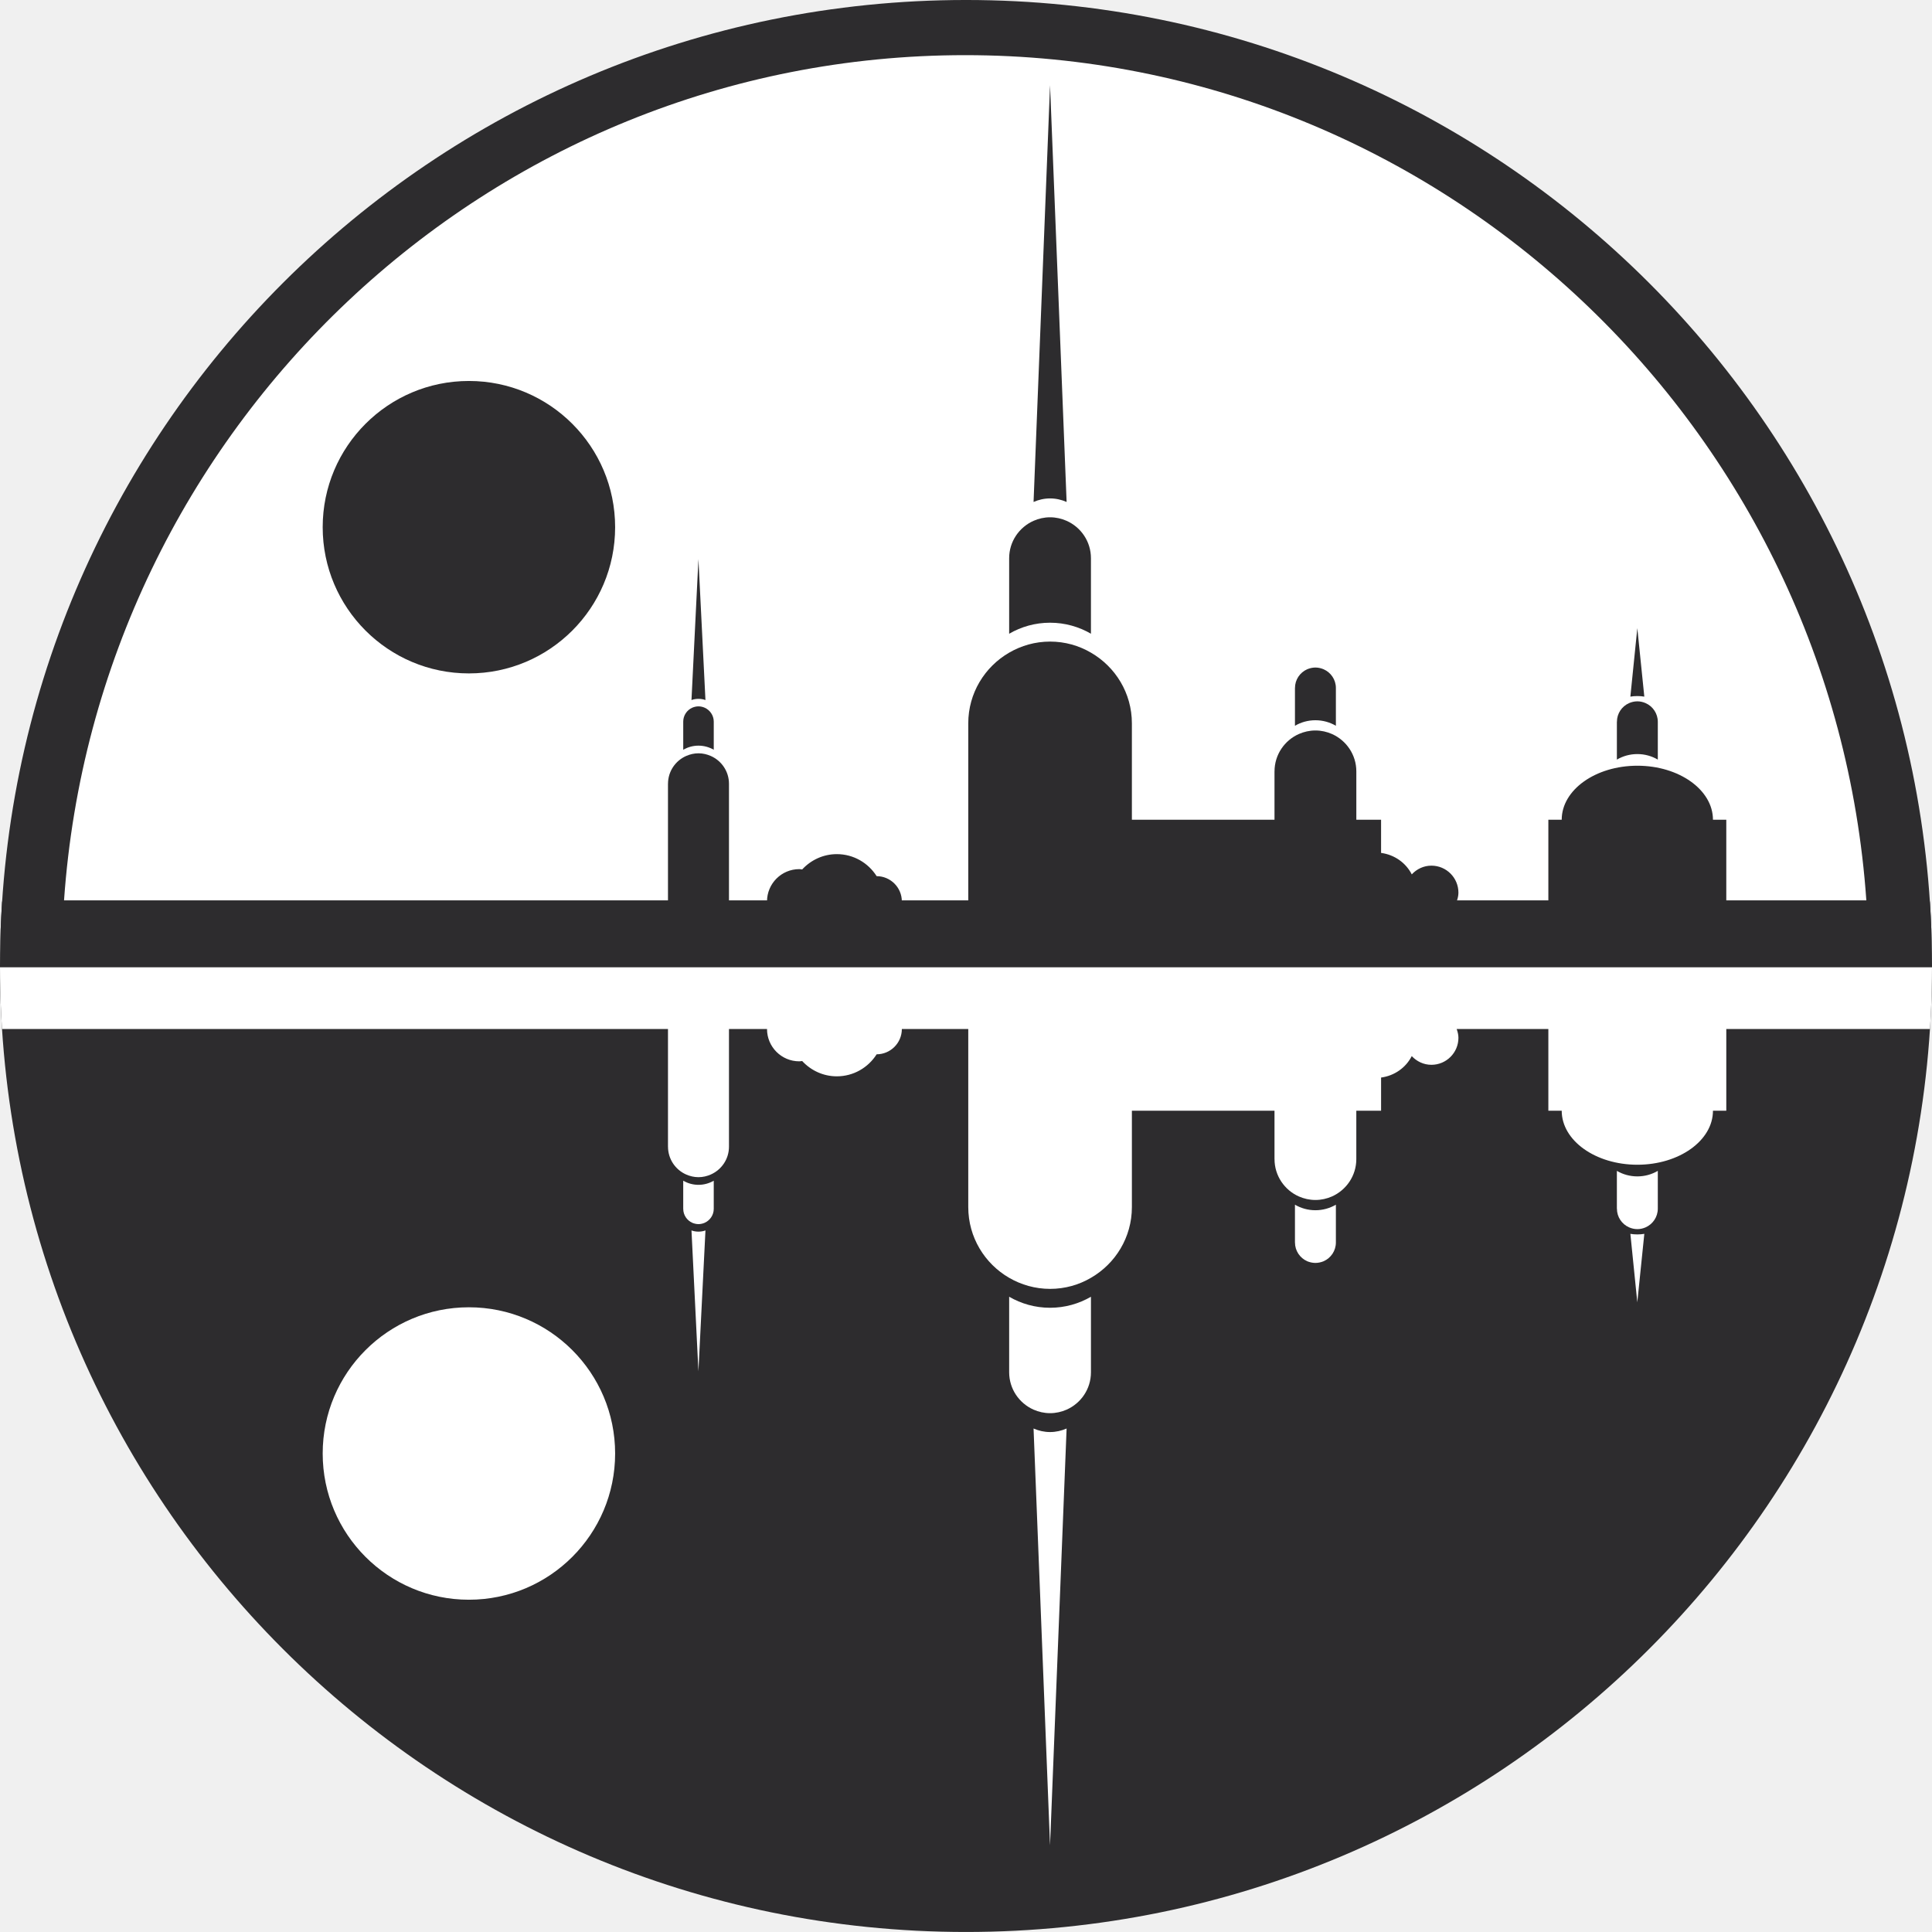
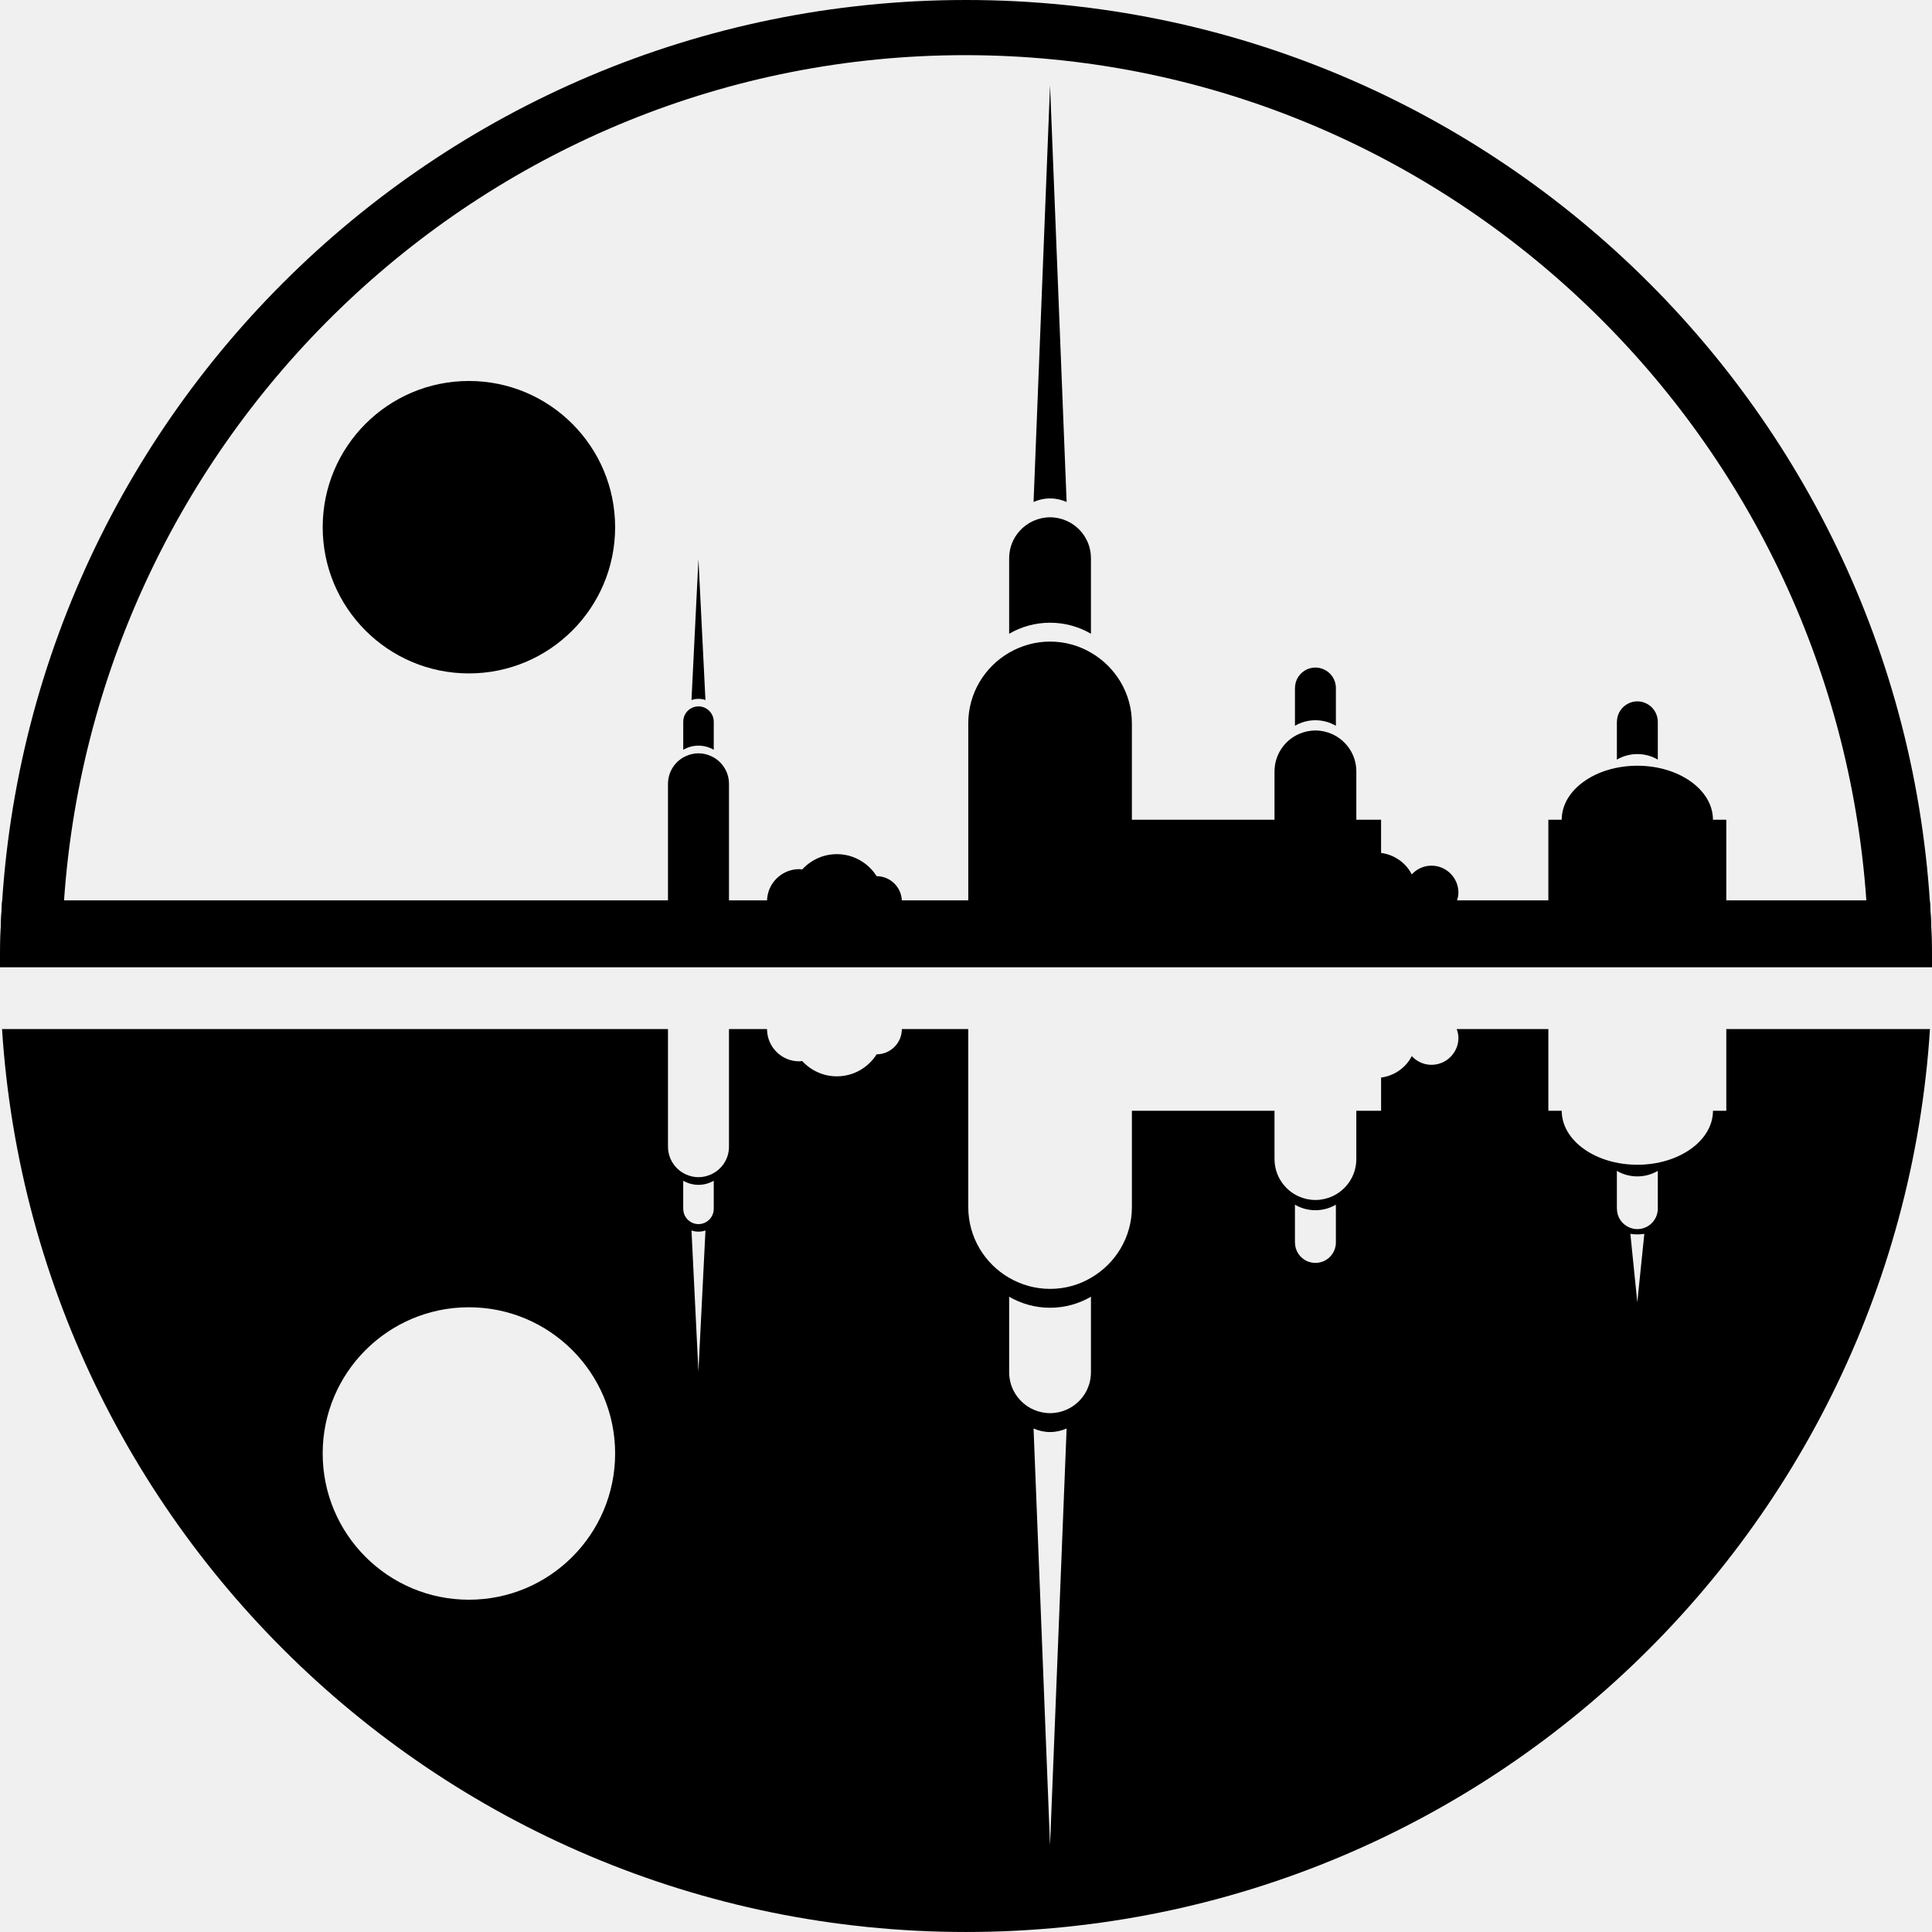
- <svg xmlns="http://www.w3.org/2000/svg" width="100mm" height="100mm" viewBox="0 0 100 100" version="1.1" id="svg1">
+ <svg viewBox="0 0 100 100" version="1.1" class="logo" aria-labelledby="logo-title">
  <defs id="defs1">
-     <clipPath id="clipPath3415-1" clipPathUnits="userSpaceOnUse">
-       <path id="path3417-5" d="m 225.272,5540.921 c 0,-24.402 19.783,-44.184 44.185,-44.184 v 0 c 24.403,0 44.184,19.782 44.184,44.184 v 0 c 0,24.402 -19.781,44.184 -44.184,44.184 v 0 c -24.402,0 -44.185,-19.782 -44.185,-44.184" />
+     <clipPath clipPathUnits="userSpaceOnUse" id="clipPath1">
+       <path id="path1" d="m 225.272,5540.921 c 0,-24.402 19.783,-44.184 44.185,-44.184 v 0 c 24.403,0 44.184,19.782 44.184,44.184 v 0 c 0,24.402 -19.781,44.184 -44.184,44.184 v 0 c -24.402,0 -44.185,-19.782 -44.185,-44.184" />
+     </clipPath>
+     <clipPath clipPathUnits="userSpaceOnUse" id="clipPath2">
+       <path id="path2" d="m -110.059,-2.953 c 0,-24.402 19.783,-44.184 44.185,-44.184 v 0 c 24.403,0 44.184,19.782 44.184,44.184 v 0 c 0,24.402 -19.781,44.184 -44.184,44.184 v 0 c -24.402,0 -44.185,-19.782 -44.185,-44.184" />
    </clipPath>
  </defs>
-   <g id="layer1">
-     <g id="g1" transform="matrix(0.9052948,0,0,0.905296,-117.9839,-68.68757)">
-       <g id="g18063">
-         <g id="g3411" transform="matrix(1.25,0,0,-1.25,-151.2635,7057.254)">
-           <g id="g3413" clip-path="url(#clipPath3415-1)">
-             <g id="g3419" transform="translate(224.8574,5540.922)">
-               <path d="M 0,0 V -0.001 C 0,-24.633 19.968,-44.6 44.6,-44.6 c 24.631,0 44.599,19.967 44.599,44.599 V 0 Z" style="fill:#2d2c2e;fill-opacity:1;fill-rule:evenodd;stroke:none" id="path3421" />
-             </g>
-             <g id="g3423" transform="translate(226.6201,5542.422)">
-               <path d="M 0,0 C 0.738,23.079 19.653,41.66 42.799,41.66 65.932,41.66 84.84,23.102 85.596,0 Z" style="fill:#ffffff;fill-opacity:1;fill-rule:evenodd;stroke:none" id="path3425" />
-             </g>
-             <g id="g3427" transform="translate(269.4189,5585.582)">
-               <path d="m 0,0 c -24.478,0 -44.32,-19.968 -44.32,-44.601 0,-0.019 0.002,-0.04 0.002,-0.059 h 88.637 c 0,0.019 0.002,0.04 0.002,0.059 C 44.321,-19.968 24.478,0 0,0 m 0,-3 c 21.803,0 39.716,-17.088 41.219,-38.66 H -41.218 C -39.715,-20.088 -21.802,-3 0,-3" style="fill:#2d2c2e;fill-opacity:1;fill-rule:nonzero;stroke:none" id="path3429" />
-             </g>
-             <g id="g3431" transform="translate(338.7412,5542.539)">
-               <path d="m 0,0 h -124.827 l 3.347,-4.502 h 38.564 v -5.38 h 10e-4 c 0,-0.57 0.342,-1.059 0.831,-1.274 0.173,-0.076 0.362,-0.122 0.563,-0.122 0.201,0 0.39,0.046 0.563,0.122 0.49,0.217 0.832,0.704 0.832,1.274 v 5.38 h 1.74 c 0,-0.815 0.66,-1.477 1.476,-1.477 0.044,0 0.088,0.01 0.132,0.014 0.396,-0.428 0.958,-0.7 1.584,-0.7 0.768,0 1.439,0.403 1.822,1.007 0.636,0.002 1.153,0.52 1.153,1.156 h 3.038 v -3.737 -4.407 c 0,-1.383 0.753,-2.588 1.87,-3.235 0.551,-0.319 1.189,-0.506 1.873,-0.506 0.681,0 1.319,0.184 1.868,0.506 1.12,0.647 1.873,1.852 1.873,3.235 v 4.407 h 6.523 v -2.212 h 10e-4 c 0,-0.763 0.459,-1.419 1.114,-1.709 0.233,-0.102 0.487,-0.161 0.756,-0.161 0.27,0 0.524,0.059 0.757,0.161 0.655,0.292 1.114,0.947 1.114,1.709 v 2.212 h 1.133 v 1.518 c 0.612,0.082 1.133,0.451 1.403,0.981 0.226,-0.241 0.542,-0.398 0.899,-0.398 0.684,0 1.236,0.555 1.236,1.236 0,0.142 -0.036,0.273 -0.08,0.4 h 4.193 v -3.737 h 0.611 c 0,-1.365 1.547,-2.47 3.461,-2.47 1.909,0 3.457,1.105 3.457,2.47 h 0.61 v 3.737 H -3.41 Z" style="fill:#ffffff;fill-opacity:1;fill-rule:nonzero;stroke:none" id="path3433" />
-             </g>
-             <g id="g3435" transform="translate(272.5464,5519.765)">
-               <path d="M 0,0 0.754,-19.063 1.512,0 C 1.279,-0.102 1.025,-0.162 0.756,-0.162 0.486,-0.162 0.232,-0.102 0,0" style="fill:#ffffff;fill-opacity:1;fill-rule:nonzero;stroke:none" id="path3437" />
-             </g>
-             <g id="g3439" transform="translate(299.8447,5528.669)">
-               <path d="M 0,0 0.317,-3.131 0.638,0 C 0.54,-0.017 0.432,-0.026 0.32,-0.026 0.205,-0.026 0.097,-0.017 0,0" style="fill:#ffffff;fill-opacity:1;fill-rule:nonzero;stroke:none" id="path3441" />
-             </g>
-             <g id="g3443" transform="translate(256.9004,5528.825)">
-               <path d="M 0,0 0.317,-6.445 0.639,0 C 0.54,-0.036 0.434,-0.055 0.32,-0.055 0.206,-0.055 0.098,-0.036 0,0" style="fill:#ffffff;fill-opacity:1;fill-rule:nonzero;stroke:none" id="path3445" />
-             </g>
-             <g id="g3447" transform="translate(271.4307,5525.792)">
-               <path d="m 0,0 v -3.454 c 0,-0.765 0.461,-1.419 1.116,-1.71 0.232,-0.102 0.486,-0.161 0.756,-0.161 0.269,0 0.523,0.059 0.756,0.161 0.655,0.291 1.113,0.945 1.113,1.71 V 0 C 3.191,-0.319 2.553,-0.504 1.87,-0.504 1.188,-0.504 0.551,-0.319 0,0" style="fill:#ffffff;fill-opacity:1;fill-rule:nonzero;stroke:none" id="path3449" />
-             </g>
-             <g id="g3451" transform="translate(284.5029,5530.002)">
-               <path d="m 0,0 v -1.728 h 0.001 c 0,-0.383 0.229,-0.71 0.557,-0.857 0.116,-0.047 0.245,-0.078 0.378,-0.078 0.133,0 0.262,0.031 0.377,0.078 0.33,0.147 0.559,0.475 0.559,0.857 L 1.872,0 C 1.597,-0.16 1.275,-0.253 0.936,-0.253 0.595,-0.253 0.273,-0.16 0,0" style="fill:#ffffff;fill-opacity:1;fill-rule:nonzero;stroke:none" id="path3453" />
-             </g>
-             <g id="g3455" transform="translate(256.5225,5531.099)">
-               <path d="m 0,0 v -1.287 h 0.001 c 0,-0.284 0.17,-0.529 0.414,-0.638 0.089,-0.036 0.183,-0.06 0.283,-0.06 0.101,0 0.196,0.024 0.281,0.06 0.245,0.109 0.417,0.354 0.417,0.638 V 0 C 1.191,-0.118 0.952,-0.188 0.698,-0.188 0.443,-0.188 0.205,-0.118 0,0" style="fill:#ffffff;fill-opacity:1;fill-rule:nonzero;stroke:none" id="path3457" />
-             </g>
-             <g id="g3459" transform="translate(299.2275,5531.55)">
-               <path d="m 0,0 v -1.728 h 0.002 c 0,-0.384 0.227,-0.711 0.557,-0.856 0.116,-0.05 0.242,-0.081 0.379,-0.081 0.132,0 0.26,0.031 0.375,0.081 0.329,0.145 0.559,0.474 0.559,0.856 L 1.872,0 C 1.597,-0.161 1.277,-0.253 0.938,-0.253 0.596,-0.253 0.273,-0.161 0,0" style="fill:#ffffff;fill-opacity:1;fill-rule:nonzero;stroke:none" id="path3461" />
-             </g>
-             <g id="g3463" transform="translate(335.3311,5543.874)">
-               <path d="m 0,0 h -31.099 v 3.737 h -0.61 c 0,1.365 -1.548,2.47 -3.457,2.47 -1.914,0 -3.461,-1.105 -3.461,-2.47 h -0.611 V 0 h -4.193 c 0.044,0.126 0.08,0.257 0.08,0.399 0,0.683 -0.552,1.237 -1.236,1.237 -0.357,0 -0.673,-0.157 -0.898,-0.399 -0.271,0.531 -0.791,0.899 -1.404,0.982 v 1.518 h -1.132 v 2.211 c 0,0.762 -0.459,1.418 -1.115,1.71 -0.233,0.102 -0.487,0.161 -0.757,0.161 -0.269,0 -0.523,-0.059 -0.755,-0.161 -0.656,-0.29 -1.115,-0.947 -1.115,-1.71 h -0.001 V 3.737 h -6.523 v 4.407 c 0,1.383 -0.753,2.587 -1.873,3.235 -0.549,0.321 -1.187,0.506 -1.868,0.506 -0.684,0 -1.322,-0.187 -1.872,-0.506 -1.118,-0.648 -1.871,-1.852 -1.871,-3.235 V 3.737 0 h -3.038 c 0,0.636 -0.517,1.154 -1.153,1.156 -0.383,0.604 -1.054,1.007 -1.822,1.007 -0.626,0 -1.188,-0.273 -1.584,-0.701 -0.044,0.005 -0.088,0.015 -0.132,0.015 -0.815,0 -1.476,-0.662 -1.476,-1.477 h -1.74 v 5.38 c 0,0.57 -0.342,1.057 -0.832,1.273 -0.173,0.076 -0.362,0.122 -0.562,0.122 -0.202,0 -0.391,-0.046 -0.564,-0.122 -0.489,-0.215 -0.831,-0.703 -0.831,-1.273 h -0.001 V 0 h -38.564 l -3.347,-3.012 H 3.41 Z" style="fill:#2d2c2e;fill-opacity:1;fill-rule:nonzero;stroke:none" id="path3465" />
-             </g>
-             <g id="g3467" transform="translate(274.0586,5562.145)">
-               <path d="M 0,0 -0.758,19.063 -1.512,0 C -1.28,0.102 -1.026,0.162 -0.756,0.162 -0.487,0.162 -0.233,0.102 0,0" style="fill:#2d2c2e;fill-opacity:1;fill-rule:nonzero;stroke:none" id="path3469" />
-             </g>
-             <g id="g3471" transform="translate(300.4824,5553.241)">
-               <path d="M 0,0 -0.32,3.131 -0.638,0 c 0.097,0.017 0.205,0.026 0.321,0.026 C -0.206,0.026 -0.098,0.017 0,0" style="fill:#2d2c2e;fill-opacity:1;fill-rule:nonzero;stroke:none" id="path3473" />
-             </g>
-             <g id="g3475" transform="translate(257.5391,5553.085)">
-               <path d="M 0,0 -0.321,6.445 -0.639,0 c 0.098,0.036 0.206,0.055 0.321,0.055 C -0.205,0.055 -0.099,0.036 0,0" style="fill:#2d2c2e;fill-opacity:1;fill-rule:nonzero;stroke:none" id="path3477" />
-             </g>
-             <g id="g3479" transform="translate(275.1714,5556.118)">
-               <path d="M 0,0 V 3.454 C 0,4.219 -0.458,4.873 -1.113,5.164 -1.346,5.267 -1.6,5.326 -1.869,5.326 -2.139,5.326 -2.393,5.267 -2.625,5.164 -3.28,4.873 -3.741,4.219 -3.741,3.454 V 0 c 0.551,0.319 1.189,0.504 1.87,0.504 C -1.188,0.504 -0.549,0.319 0,0" style="fill:#2d2c2e;fill-opacity:1;fill-rule:nonzero;stroke:none" id="path3481" />
-             </g>
-             <g id="g3483" transform="translate(286.375,5551.908)">
-               <path d="m 0,0 v 1.728 c 0,0.382 -0.229,0.71 -0.56,0.856 -0.114,0.048 -0.243,0.08 -0.377,0.08 -0.132,0 -0.261,-0.032 -0.377,-0.08 C -1.642,2.438 -1.871,2.111 -1.871,1.728 H -1.872 V 0 c 0.273,0.161 0.595,0.253 0.935,0.253 C -0.597,0.253 -0.275,0.161 0,0" style="fill:#2d2c2e;fill-opacity:1;fill-rule:nonzero;stroke:none" id="path3485" />
-             </g>
-             <g id="g3487" transform="translate(257.9189,5550.811)">
-               <path d="m 0,0 v 1.286 c 0,0.285 -0.173,0.53 -0.418,0.639 -0.085,0.036 -0.18,0.06 -0.28,0.06 -0.101,0 -0.195,-0.024 -0.283,-0.06 C -1.226,1.816 -1.396,1.571 -1.396,1.286 v 0 V 0 c 0.205,0.118 0.442,0.188 0.698,0.188 C -0.444,0.188 -0.206,0.118 0,0" style="fill:#2d2c2e;fill-opacity:1;fill-rule:nonzero;stroke:none" id="path3489" />
-             </g>
-             <g id="g3491" transform="translate(301.0996,5550.361)">
-               <path d="M 0,0 V 1.728 C 0,2.11 -0.23,2.439 -0.559,2.584 -0.674,2.634 -0.802,2.665 -0.935,2.665 -1.071,2.665 -1.197,2.634 -1.313,2.584 -1.643,2.439 -1.87,2.111 -1.87,1.728 H -1.872 V 0 c 0.273,0.161 0.596,0.253 0.937,0.253 0.34,0 0.66,-0.092 0.935,-0.253" style="fill:#2d2c2e;fill-opacity:1;fill-rule:nonzero;stroke:none" id="path3493" />
-             </g>
-             <g id="g3495" transform="translate(253.4077,5560.991)">
-               <path d="m 0,0 c 0,-3.692 -2.995,-6.688 -6.688,-6.688 -3.693,0 -6.688,2.996 -6.688,6.688 0,3.693 2.995,6.688 6.688,6.688 C -2.995,6.688 0,3.693 0,0" style="fill:#2d2c2e;fill-opacity:1;fill-rule:nonzero;stroke:none" id="path3497" />
-             </g>
-             <g id="g3499" transform="translate(253.4077,5518.622)">
-               <path d="m 0,0 c 0,-3.693 -2.995,-6.688 -6.688,-6.688 -3.693,0 -6.688,2.995 -6.688,6.688 0,3.693 2.995,6.688 6.688,6.688 C -2.995,6.688 0,3.693 0,0" style="fill:#ffffff;fill-opacity:1;fill-rule:nonzero;stroke:none" id="path3501" />
-             </g>
-           </g>
-         </g>
+   <g id="g7" class="logo">
+     <g id="g5" class="logo__logo">
+       <path transform="matrix(1.131619,0,0,-1.13162,124.5449,46.6578)" clip-path="url(#clipPath2)" d="m 0,0 h -31.099 v 3.737 h -0.61 c 0,1.365 -1.548,2.47 -3.457,2.47 -1.914,0 -3.461,-1.105 -3.461,-2.47 h -0.611 V 0 h -4.193 c 0.044,0.126 0.08,0.257 0.08,0.399 0,0.683 -0.552,1.237 -1.236,1.237 -0.357,0 -0.673,-0.157 -0.898,-0.399 -0.271,0.531 -0.791,0.899 -1.404,0.982 v 1.518 h -1.132 v 2.211 c 0,0.762 -0.459,1.418 -1.115,1.71 -0.233,0.102 -0.487,0.161 -0.757,0.161 -0.269,0 -0.523,-0.059 -0.755,-0.161 -0.656,-0.29 -1.115,-0.947 -1.115,-1.71 h -0.001 V 3.737 h -6.523 v 4.407 c 0,1.383 -0.753,2.587 -1.873,3.235 -0.549,0.321 -1.187,0.506 -1.868,0.506 -0.684,0 -1.322,-0.187 -1.872,-0.506 -1.118,-0.648 -1.871,-1.852 -1.871,-3.235 V 3.737 0 h -3.038 c 0,0.636 -0.517,1.154 -1.153,1.156 -0.383,0.604 -1.054,1.007 -1.822,1.007 -0.626,0 -1.188,-0.273 -1.584,-0.701 -0.044,0.005 -0.088,0.015 -0.132,0.015 -0.815,0 -1.476,-0.662 -1.476,-1.477 h -1.74 v 5.38 c 0,0.57 -0.342,1.057 -0.832,1.273 -0.173,0.076 -0.362,0.122 -0.562,0.122 -0.202,0 -0.391,-0.046 -0.564,-0.122 -0.489,-0.215 -0.831,-0.703 -0.831,-1.273 h -0.001 V 0 h -38.564 l -3.347,-3.012 H 3.41 Z" />
+       <g id="g4" transform="matrix(1.131619,0,0,-1.13162,-254.922,6320.217)" clip-path="url(#clipPath1)">
+         <path transform="translate(224.8574,5540.922)" d="M 0.092,-2.885 C 1.578,-26.173 20.937,-44.6 44.6,-44.6 c 23.662,0 43.021,18.427 44.507,41.715 h -9.732 v -3.737 h -0.61 c 0,-1.365 -1.548,-2.47 -3.457,-2.47 -1.914,0 -3.461,1.105 -3.461,2.47 h -0.611 v 3.737 h -4.193 c 0.044,-0.127 0.08,-0.258 0.08,-0.4 0,-0.681 -0.552,-1.236 -1.236,-1.236 -0.357,0 -0.673,0.157 -0.899,0.398 -0.27,-0.53 -0.791,-0.899 -1.403,-0.981 v -1.518 h -1.133 v -2.212 c 0,-0.762 -0.459,-1.417 -1.114,-1.709 -0.233,-0.102 -0.487,-0.161 -0.757,-0.161 -0.269,0 -0.523,0.059 -0.756,0.161 -0.655,0.29 -1.114,0.946 -1.114,1.709 h -9.14e-4 v 2.212 H 52.187 v -4.407 c 0,-1.383 -0.753,-2.588 -1.873,-3.235 -0.549,-0.322 -1.187,-0.506 -1.868,-0.506 -0.684,0 -1.322,0.187 -1.873,0.506 -1.117,0.647 -1.87,1.852 -1.87,3.235 v 4.407 3.737 h -3.038 c 0,-0.636 -0.517,-1.154 -1.153,-1.156 -0.383,-0.604 -1.054,-1.007 -1.822,-1.007 -0.626,0 -1.188,0.272 -1.584,0.7 -0.044,-0.004 -0.088,-0.014 -0.132,-0.014 -0.816,0 -1.476,0.662 -1.476,1.477 H 33.758 v -5.38 c 0,-0.57 -0.342,-1.057 -0.832,-1.274 -0.173,-0.076 -0.362,-0.122 -0.563,-0.122 -0.201,0 -0.39,0.046 -0.563,0.122 -0.489,0.215 -0.831,0.704 -0.831,1.274 h -0.001 v 5.38 z M 74.37,-9.372 c 0.273,-0.161 0.596,-0.253 0.938,-0.253 0.339,0 0.659,0.092 0.934,0.253 v -1.728 c 0,-0.382 -0.23,-0.711 -0.559,-0.856 -0.115,-0.05 -0.243,-0.081 -0.375,-0.081 -0.137,0 -0.263,0.031 -0.379,0.081 -0.33,0.145 -0.557,0.472 -0.557,0.856 h -0.002 z m -42.705,-0.451 c 0.205,-0.118 0.443,-0.188 0.698,-0.188 0.254,0 0.493,0.07 0.698,0.188 v -1.287 c 0,-0.284 -0.172,-0.529 -0.417,-0.638 -0.085,-0.036 -0.18,-0.06 -0.281,-0.06 -0.1,0 -0.194,0.024 -0.283,0.06 -0.244,0.109 -0.414,0.354 -0.414,0.638 h -0.001 z m 27.98,-1.096 c 0.273,-0.16 0.595,-0.253 0.936,-0.253 0.339,0 0.661,0.093 0.936,0.253 v -1.728 c 0,-0.382 -0.229,-0.71 -0.559,-0.857 -0.115,-0.047 -0.244,-0.078 -0.377,-0.078 -0.133,0 -0.262,0.031 -0.378,0.078 -0.328,0.147 -0.557,0.474 -0.557,0.857 h -9.13e-4 z m -27.602,-1.178 c 0.098,-0.036 0.206,-0.055 0.32,-0.055 0.114,0 0.22,0.019 0.319,0.055 l -0.322,-6.445 z m 42.944,-0.155 c 0.097,-0.017 0.205,-0.026 0.32,-0.026 0.112,0 0.22,0.009 0.318,0.026 l -0.321,-3.131 z m -28.414,-2.877 c 0.551,-0.319 1.188,-0.504 1.87,-0.504 0.683,0 1.321,0.185 1.871,0.504 v -3.454 c 0,-0.765 -0.458,-1.419 -1.113,-1.71 -0.233,-0.102 -0.487,-0.161 -0.756,-0.161 -0.27,0 -0.524,0.059 -0.756,0.161 -0.655,0.291 -1.116,0.945 -1.116,1.71 z m -24.711,-0.482 c 3.693,0 6.688,-2.995 6.688,-6.688 0,-3.693 -2.995,-6.688 -6.688,-6.688 -3.693,0 -6.688,2.995 -6.688,6.688 0,3.693 2.995,6.688 6.688,6.688 z m 25.827,-5.545 c 0.232,-0.102 0.486,-0.162 0.756,-0.162 0.269,0 0.523,0.06 0.756,0.162 l -0.758,-19.063 z" />
+         <path transform="translate(269.4189,5585.582)" d="m 0,0 c -24.478,0 -44.32,-19.968 -44.32,-44.601 0,-0.019 0.002,-0.04 0.002,-0.059 h 88.637 c 0,0.019 0.002,0.04 0.002,0.059 C 44.321,-19.968 24.478,0 0,0 m 0,-3 c 21.803,0 39.716,-17.088 41.219,-38.66 H -41.218 C -39.715,-20.088 -21.802,-3 0,-3" />
+         <path transform="translate(274.0586,5562.145)" d="M 0,0 -0.758,19.063 -1.512,0 C -1.28,0.102 -1.026,0.162 -0.756,0.162 -0.487,0.162 -0.233,0.102 0,0" />
+         <path transform="translate(257.5391,5553.085)" d="M 0,0 -0.321,6.445 -0.639,0 c 0.098,0.036 0.206,0.055 0.321,0.055 C -0.205,0.055 -0.099,0.036 0,0" />
+         <path transform="translate(275.1714,5556.118)" d="M 0,0 V 3.454 C 0,4.219 -0.458,4.873 -1.113,5.164 -1.346,5.267 -1.6,5.326 -1.869,5.326 -2.139,5.326 -2.393,5.267 -2.625,5.164 -3.28,4.873 -3.741,4.219 -3.741,3.454 V 0 c 0.551,0.319 1.189,0.504 1.87,0.504 C -1.188,0.504 -0.549,0.319 0,0" />
+         <path transform="translate(286.375,5551.908)" d="m 0,0 v 1.728 c 0,0.382 -0.229,0.71 -0.56,0.856 -0.114,0.048 -0.243,0.08 -0.377,0.08 -0.132,0 -0.261,-0.032 -0.377,-0.08 C -1.642,2.438 -1.871,2.111 -1.871,1.728 H -1.872 V 0 c 0.273,0.161 0.595,0.253 0.935,0.253 C -0.597,0.253 -0.275,0.161 0,0" />
+         <path transform="translate(257.9189,5550.811)" d="m 0,0 v 1.286 c 0,0.285 -0.173,0.53 -0.418,0.639 -0.085,0.036 -0.18,0.06 -0.28,0.06 -0.101,0 -0.195,-0.024 -0.283,-0.06 C -1.226,1.816 -1.396,1.571 -1.396,1.286 v 0 V 0 c 0.205,0.118 0.442,0.188 0.698,0.188 C -0.444,0.188 -0.206,0.118 0,0" />
+         <path transform="translate(301.0996,5550.361)" d="M 0,0 V 1.728 C 0,2.11 -0.23,2.439 -0.559,2.584 -0.674,2.634 -0.802,2.665 -0.935,2.665 -1.071,2.665 -1.197,2.634 -1.313,2.584 -1.643,2.439 -1.87,2.111 -1.87,1.728 H -1.872 V 0 c 0.273,0.161 0.596,0.253 0.937,0.253 0.34,0 0.66,-0.092 0.935,-0.253" />
+         <path transform="translate(253.4077,5560.991)" d="m 0,0 c 0,-3.692 -2.995,-6.688 -6.688,-6.688 -3.693,0 -6.688,2.996 -6.688,6.688 0,3.693 2.995,6.688 6.688,6.688 C -2.995,6.688 0,3.693 0,0" />
      </g>
    </g>
  </g>
</svg>
